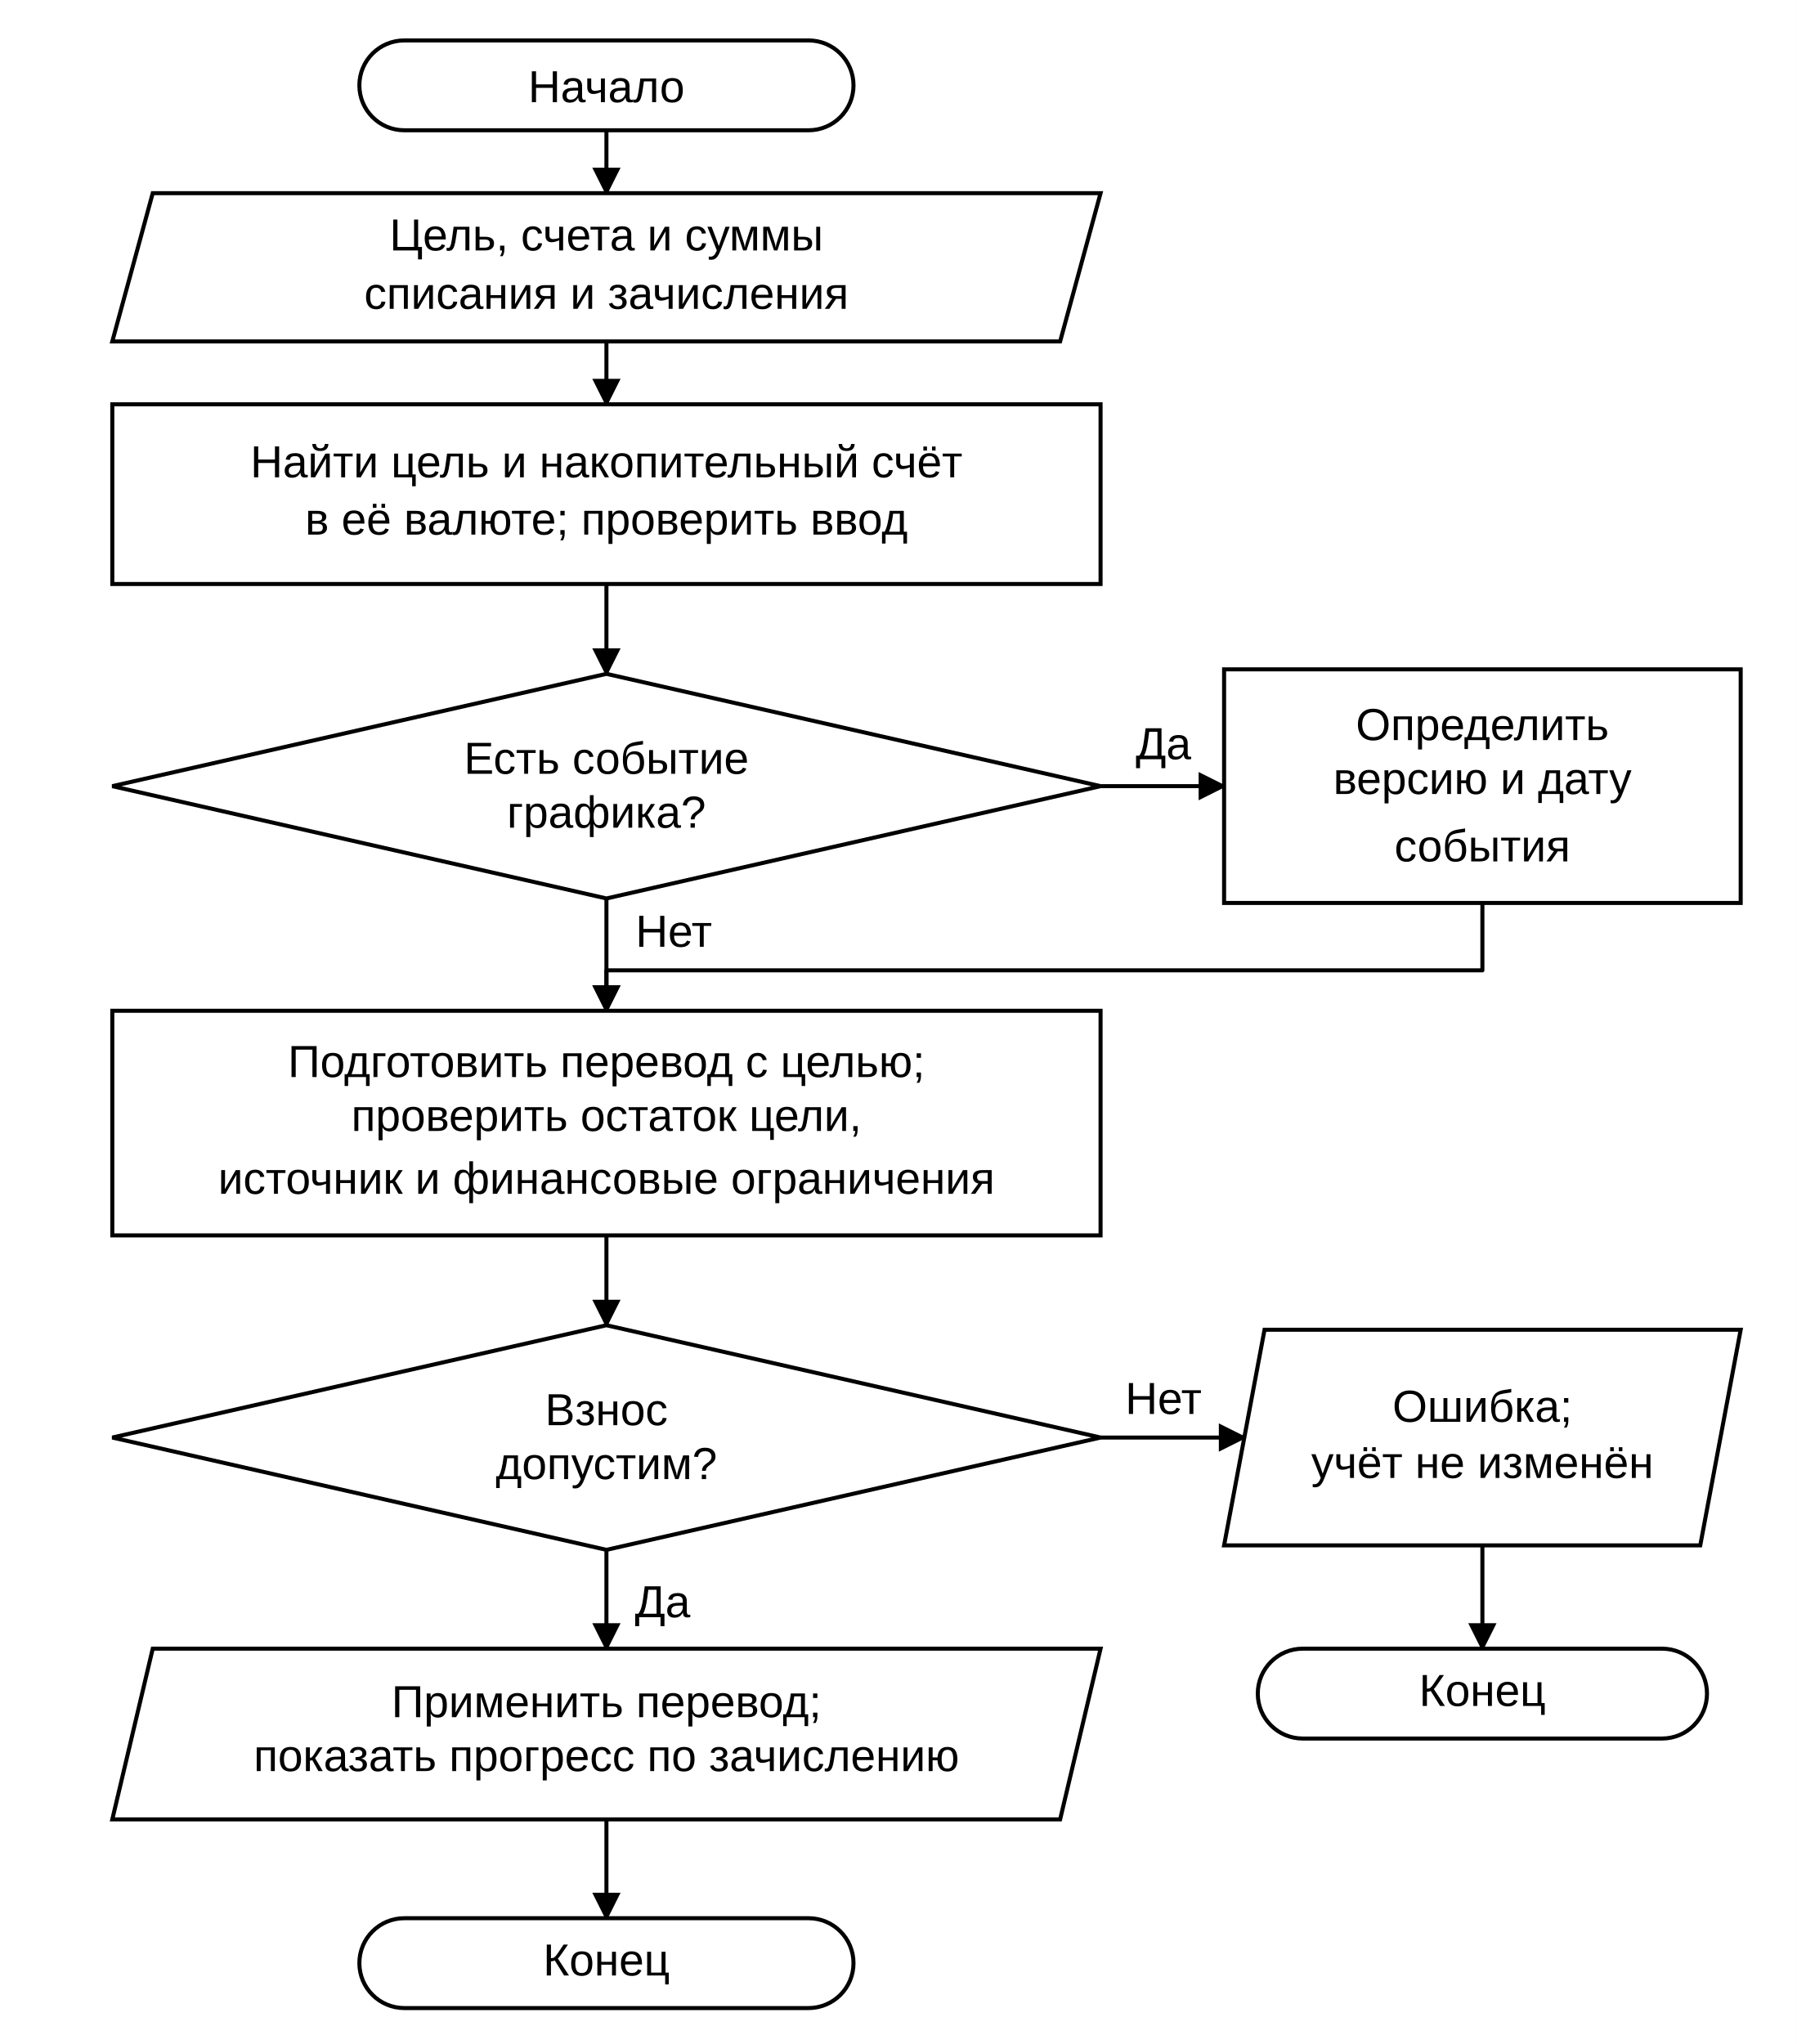
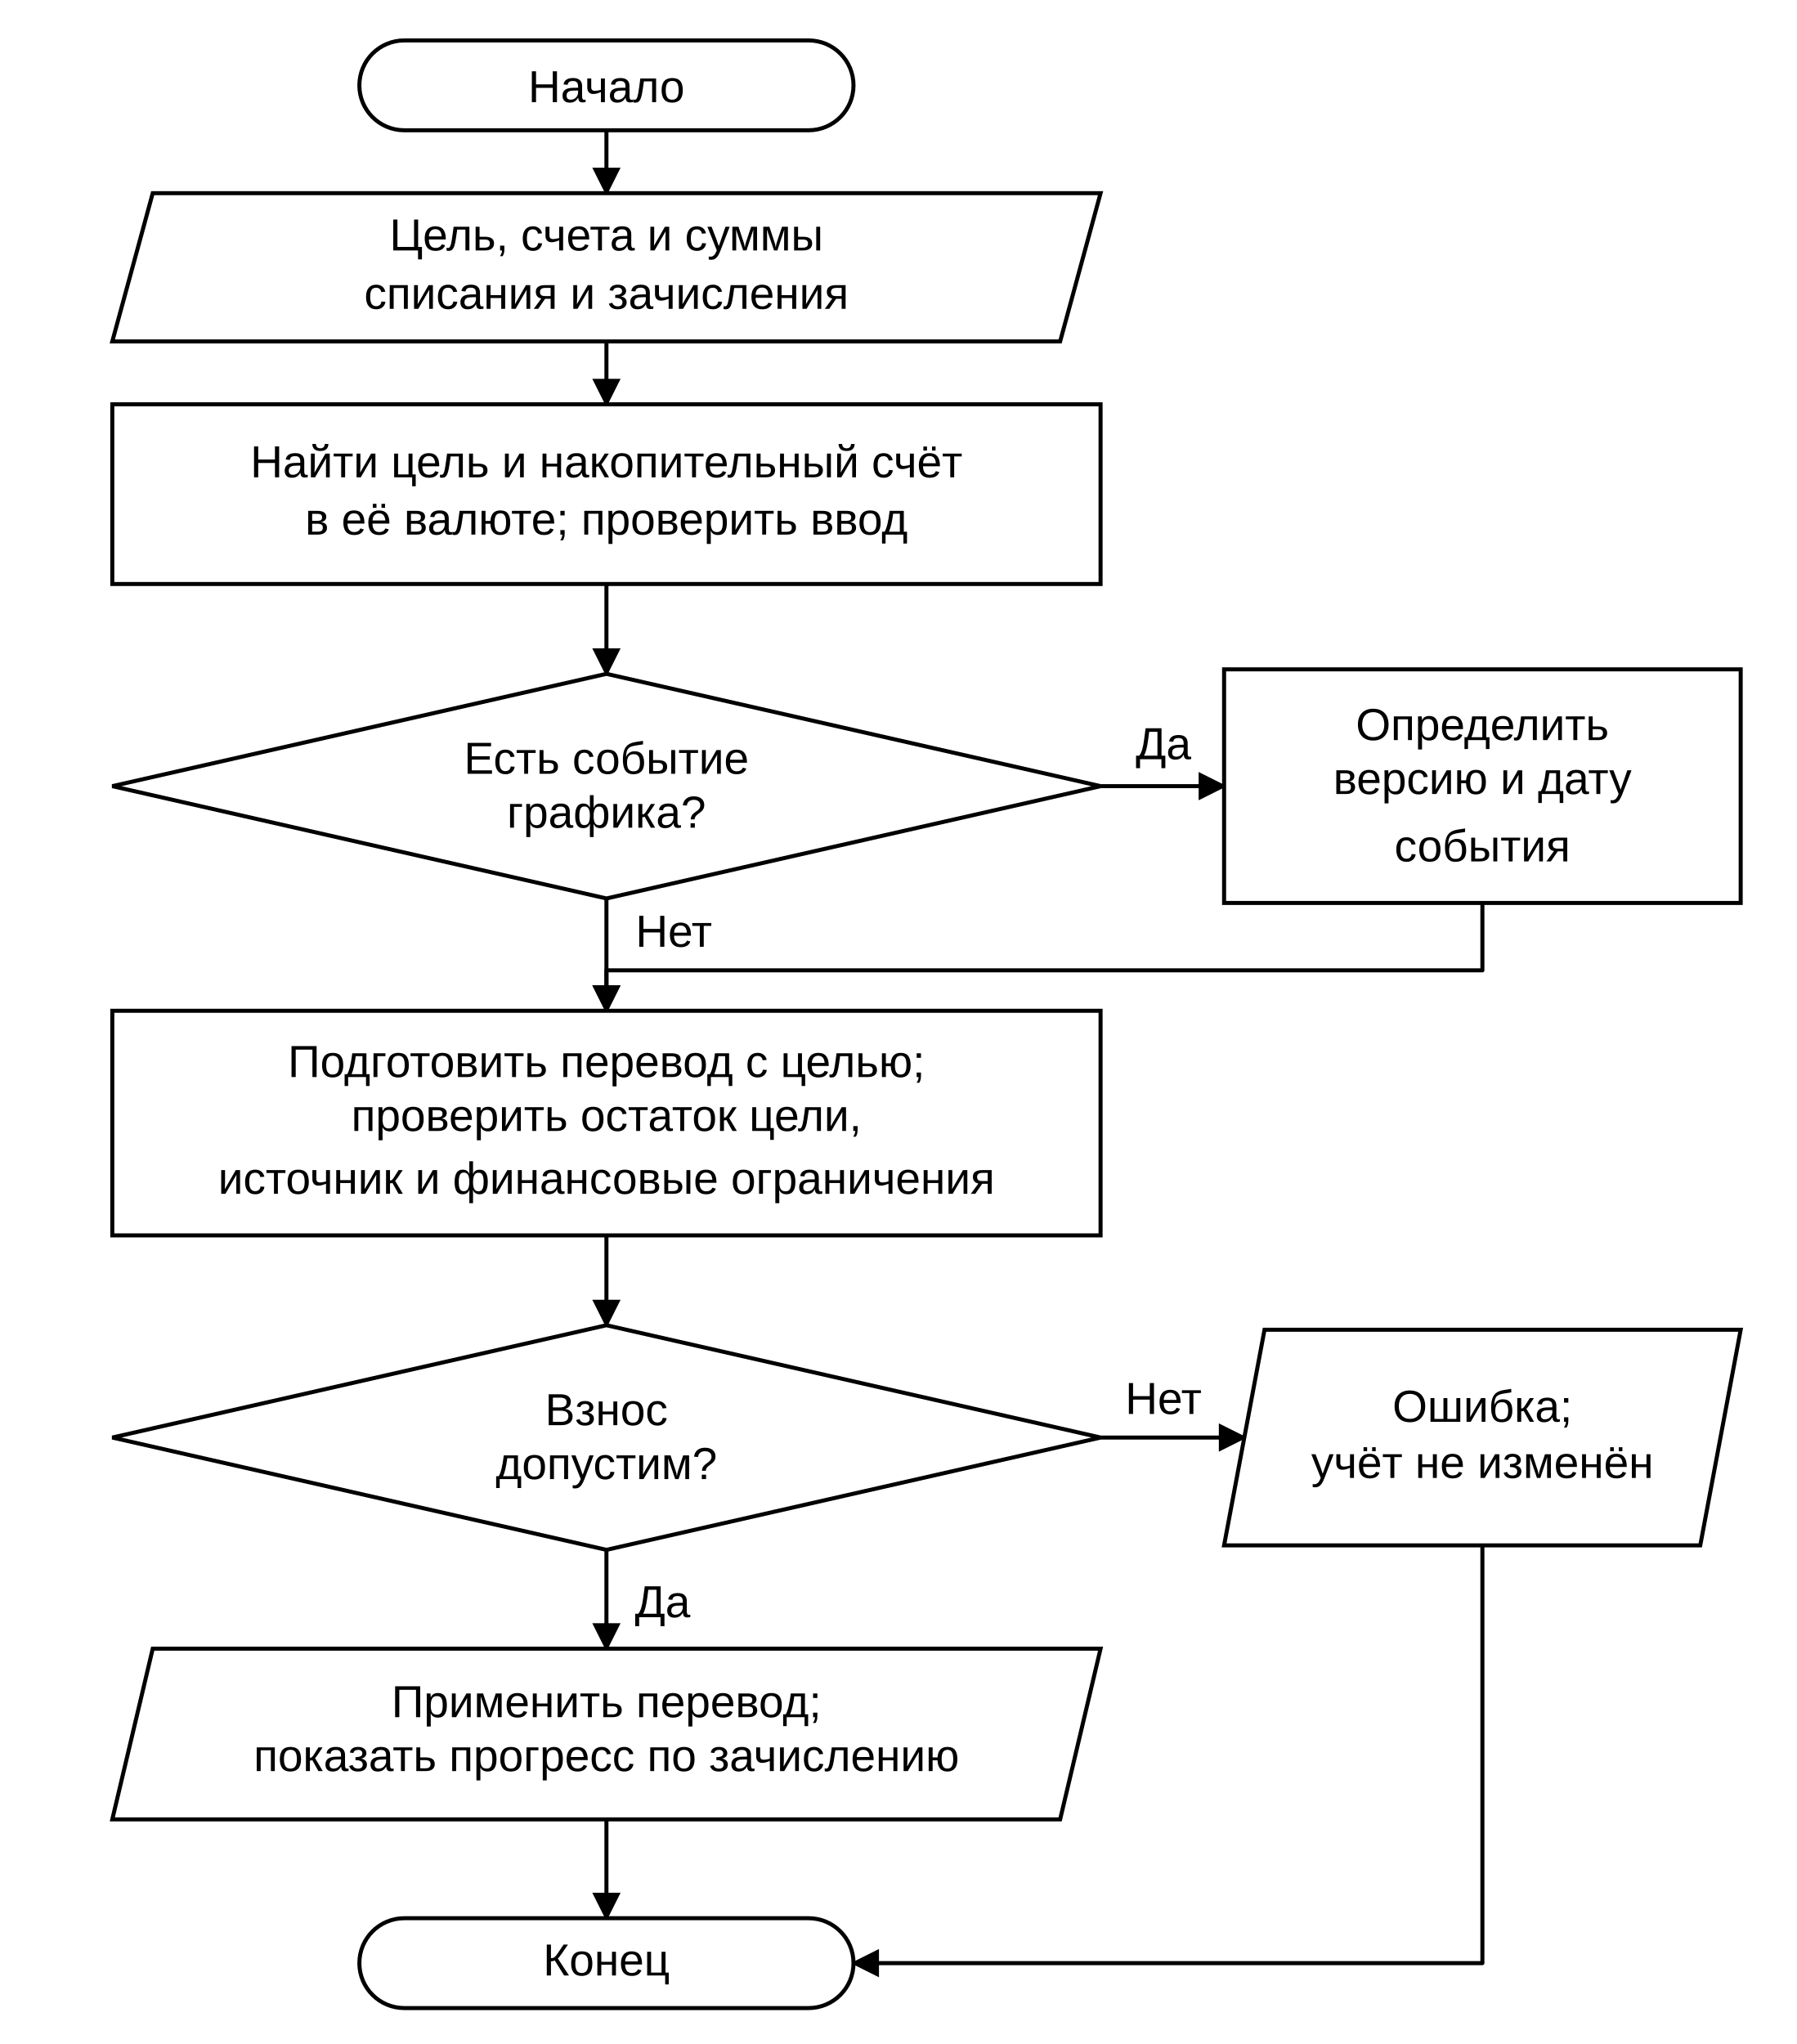
<svg xmlns="http://www.w3.org/2000/svg" width="800" height="910" viewBox="0 0 800 910" data-diagram="contribution">
  <defs>
    <marker id="arrow" viewBox="0 0 10 10" refX="9" refY="5" markerWidth="7" markerHeight="7" orient="auto">
      <path d="M 0 0 L 10 5 L 0 10 z" fill="#000" />
    </marker>
  </defs>
  <rect width="800" height="910" fill="#fff" />
  <polyline data-from="start" data-to="input" data-condition="" points="270,58 270,86" fill="none" stroke="#000" stroke-width="1.8" stroke-linejoin="round" marker-end="url(#arrow)" />
  <polyline data-from="input" data-to="prepare" data-condition="" points="270,152 270,180" fill="none" stroke="#000" stroke-width="1.8" stroke-linejoin="round" marker-end="url(#arrow)" />
  <polyline data-from="prepare" data-to="schedule" data-condition="" points="270,260 270,300" fill="none" stroke="#000" stroke-width="1.8" stroke-linejoin="round" marker-end="url(#arrow)" />
  <polyline data-from="candidate" data-to="valid" data-condition="" points="270,550 270,590" fill="none" stroke="#000" stroke-width="1.8" stroke-linejoin="round" marker-end="url(#arrow)" />
  <polyline data-from="output" data-to="end" data-condition="" points="270,810 270,854" fill="none" stroke="#000" stroke-width="1.8" stroke-linejoin="round" marker-end="url(#arrow)" />
-   <polyline data-from="error" data-to="end-error" data-condition="" points="660,688 660,734" fill="none" stroke="#000" stroke-width="1.8" stroke-linejoin="round" marker-end="url(#arrow)" />
  <polyline data-from="schedule" data-to="identity" data-condition="Да" points="490,350 545,350" fill="none" stroke="#000" stroke-width="1.8" stroke-linejoin="round" marker-end="url(#arrow)" />
  <polyline data-from="schedule" data-to="candidate" data-condition="Нет" points="270,400 270,450" fill="none" stroke="#000" stroke-width="1.8" stroke-linejoin="round" marker-end="url(#arrow)" />
  <polyline data-from="identity" data-to="candidate" data-condition="" points="660,402 660,432 270,432 270,450" fill="none" stroke="#000" stroke-width="1.8" stroke-linejoin="round" marker-end="url(#arrow)" />
  <polyline data-from="valid" data-to="output" data-condition="Да" points="270,690 270,734" fill="none" stroke="#000" stroke-width="1.8" stroke-linejoin="round" marker-end="url(#arrow)" />
  <polyline data-from="valid" data-to="error" data-condition="Нет" points="490,640 554,640" fill="none" stroke="#000" stroke-width="1.8" stroke-linejoin="round" marker-end="url(#arrow)" />
+   <polyline data-from="error" data-to="end" data-condition="" points="660,688 660,874 380,874" fill="none" stroke="#000" stroke-width="1.8" stroke-linejoin="round" marker-end="url(#arrow)" />
  <g data-node="start" data-kind="term">
    <rect x="160" y="18" width="220" height="40" rx="20" fill="#fff" stroke="#000" stroke-width="1.8" />
    <text x="270" y="45.5" text-anchor="middle" font-family="Arial" font-size="20" fill="#000">Начало</text>
  </g>
  <g data-node="input" data-kind="io">
    <polygon points="68,86 490,86 472,152 50,152" fill="#fff" stroke="#000" stroke-width="1.8" />
    <text x="270" y="111.5" text-anchor="middle" font-family="Arial" font-size="20" fill="#000">Цель, счета и суммы</text>
    <text x="270" y="137.5" text-anchor="middle" font-family="Arial" font-size="20" fill="#000">списания и зачисления</text>
  </g>
  <g data-node="prepare" data-kind="process">
    <rect x="50" y="180" width="440" height="80" fill="#fff" stroke="#000" stroke-width="1.8" />
    <text x="270" y="212.5" text-anchor="middle" font-family="Arial" font-size="20" fill="#000">Найти цель и накопительный счёт</text>
    <text x="270" y="238" text-anchor="middle" font-family="Arial" font-size="20" fill="#000">в её валюте; проверить ввод</text>
  </g>
  <g data-node="schedule" data-kind="decision">
    <polygon points="270,300 490,350 270,400 50,350" fill="#fff" stroke="#000" stroke-width="1.8" />
    <text x="270" y="344.5" text-anchor="middle" font-family="Arial" font-size="20" fill="#000">Есть событие</text>
    <text x="270" y="368.5" text-anchor="middle" font-family="Arial" font-size="20" fill="#000">графика?</text>
  </g>
  <g data-node="identity" data-kind="process">
    <rect x="545" y="298" width="230" height="104" fill="#fff" stroke="#000" stroke-width="1.8" />
    <text x="660" y="329.5" text-anchor="middle" font-family="Arial" font-size="20" fill="#000">Определить</text>
    <text x="660" y="353.5" text-anchor="middle" font-family="Arial" font-size="20" fill="#000">версию и дату</text>
    <text x="660" y="383.5" text-anchor="middle" font-family="Arial" font-size="20" fill="#000">события</text>
  </g>
  <g data-node="candidate" data-kind="process">
    <rect x="50" y="450" width="440" height="100" fill="#fff" stroke="#000" stroke-width="1.8" />
    <text x="270" y="479.5" text-anchor="middle" font-family="Arial" font-size="20" fill="#000">Подготовить перевод с целью;</text>
    <text x="270" y="503.5" text-anchor="middle" font-family="Arial" font-size="20" fill="#000">проверить остаток цели,</text>
    <text x="270" y="531.5" text-anchor="middle" font-family="Arial" font-size="20" fill="#000">источник и финансовые ограничения</text>
  </g>
  <g data-node="valid" data-kind="decision">
    <polygon points="270,590 490,640 270,690 50,640" fill="#fff" stroke="#000" stroke-width="1.8" />
    <text x="270" y="634.5" text-anchor="middle" font-family="Arial" font-size="20" fill="#000">Взнос</text>
    <text x="270" y="658.5" text-anchor="middle" font-family="Arial" font-size="20" fill="#000">допустим?</text>
  </g>
  <g data-node="output" data-kind="io">
    <polygon points="68,734 490,734 472,810 50,810" fill="#fff" stroke="#000" stroke-width="1.8" />
    <text x="270" y="764.5" text-anchor="middle" font-family="Arial" font-size="20" fill="#000">Применить перевод;</text>
    <text x="270" y="788.5" text-anchor="middle" font-family="Arial" font-size="20" fill="#000">показать прогресс по зачислению</text>
  </g>
  <g data-node="end" data-kind="term">
    <rect x="160" y="854" width="220" height="40" rx="20" fill="#fff" stroke="#000" stroke-width="1.8" />
    <text x="270" y="879.5" text-anchor="middle" font-family="Arial" font-size="20" fill="#000">Конец</text>
  </g>
  <g data-node="error" data-kind="io">
    <polygon points="563,592 775,592 757,688 545,688" fill="#fff" stroke="#000" stroke-width="1.8" />
    <text x="660" y="633" text-anchor="middle" font-family="Arial" font-size="20" fill="#000">Ошибка;</text>
    <text x="660" y="658" text-anchor="middle" font-family="Arial" font-size="20" fill="#000">учёт не изменён</text>
  </g>
-   <g data-node="end-error" data-kind="term">
-     <rect x="560" y="734" width="200" height="40" rx="20" fill="#fff" stroke="#000" stroke-width="1.8" />
-     <text x="660" y="759.5" text-anchor="middle" font-family="Arial" font-size="20" fill="#000">Конец</text>
-   </g>
  <text x="518" y="338" text-anchor="middle" font-family="Arial" font-size="20" fill="#000">Да</text>
  <text x="300" y="421.5" text-anchor="middle" font-family="Arial" font-size="20" fill="#000">Нет</text>
  <text x="295" y="720" text-anchor="middle" font-family="Arial" font-size="20" fill="#000">Да</text>
  <text x="518" y="629.5" text-anchor="middle" font-family="Arial" font-size="20" fill="#000">Нет</text>
</svg>
